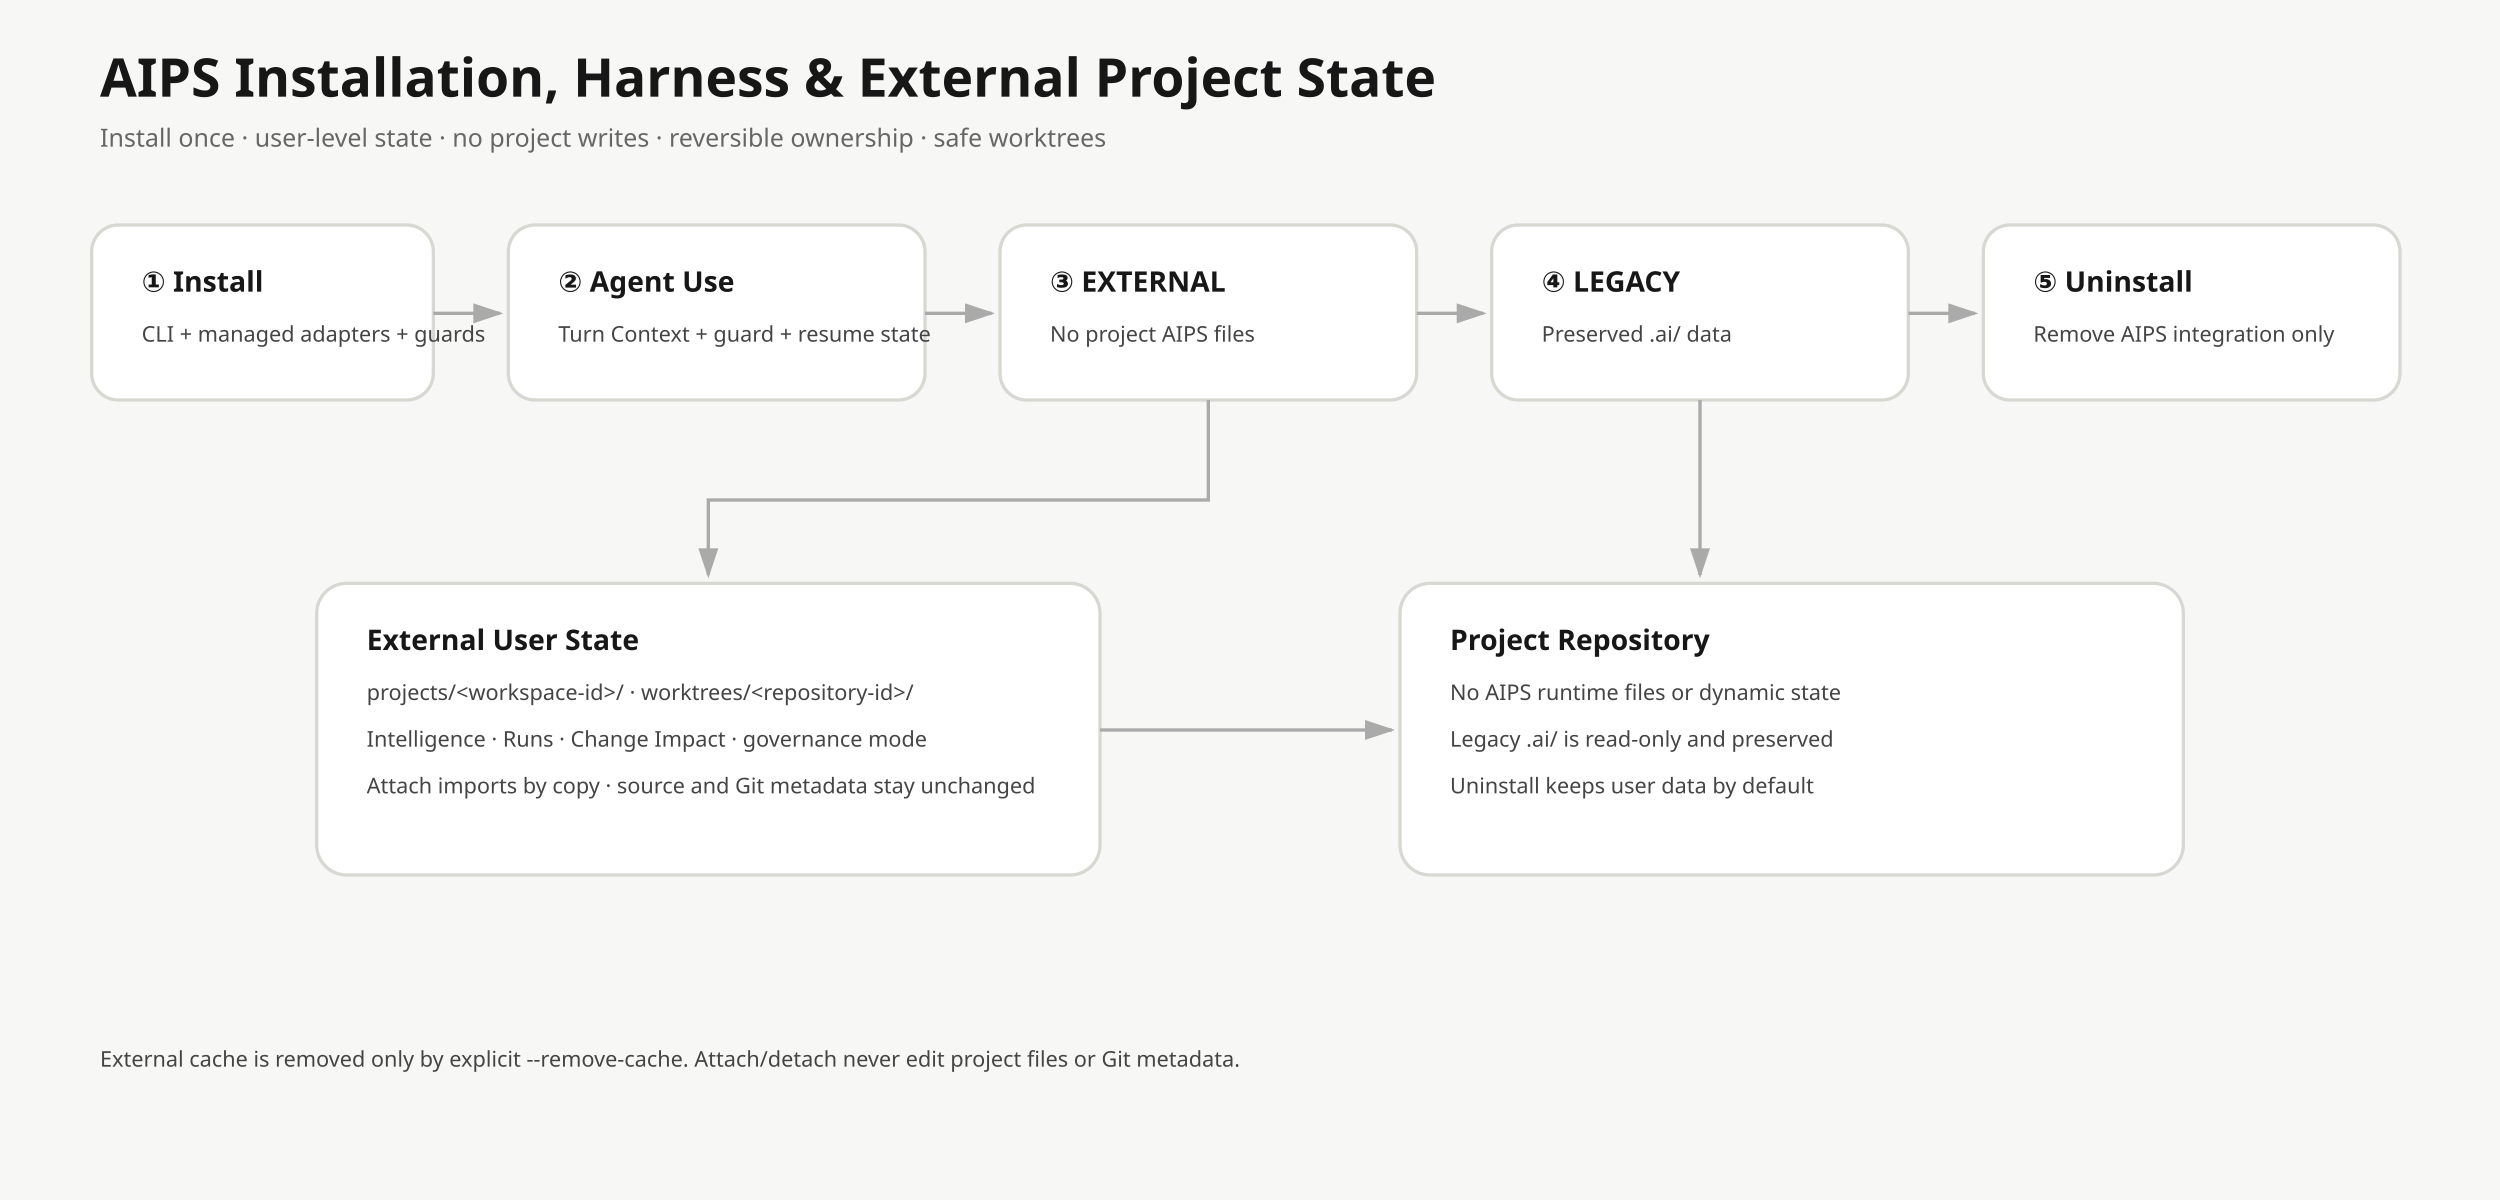
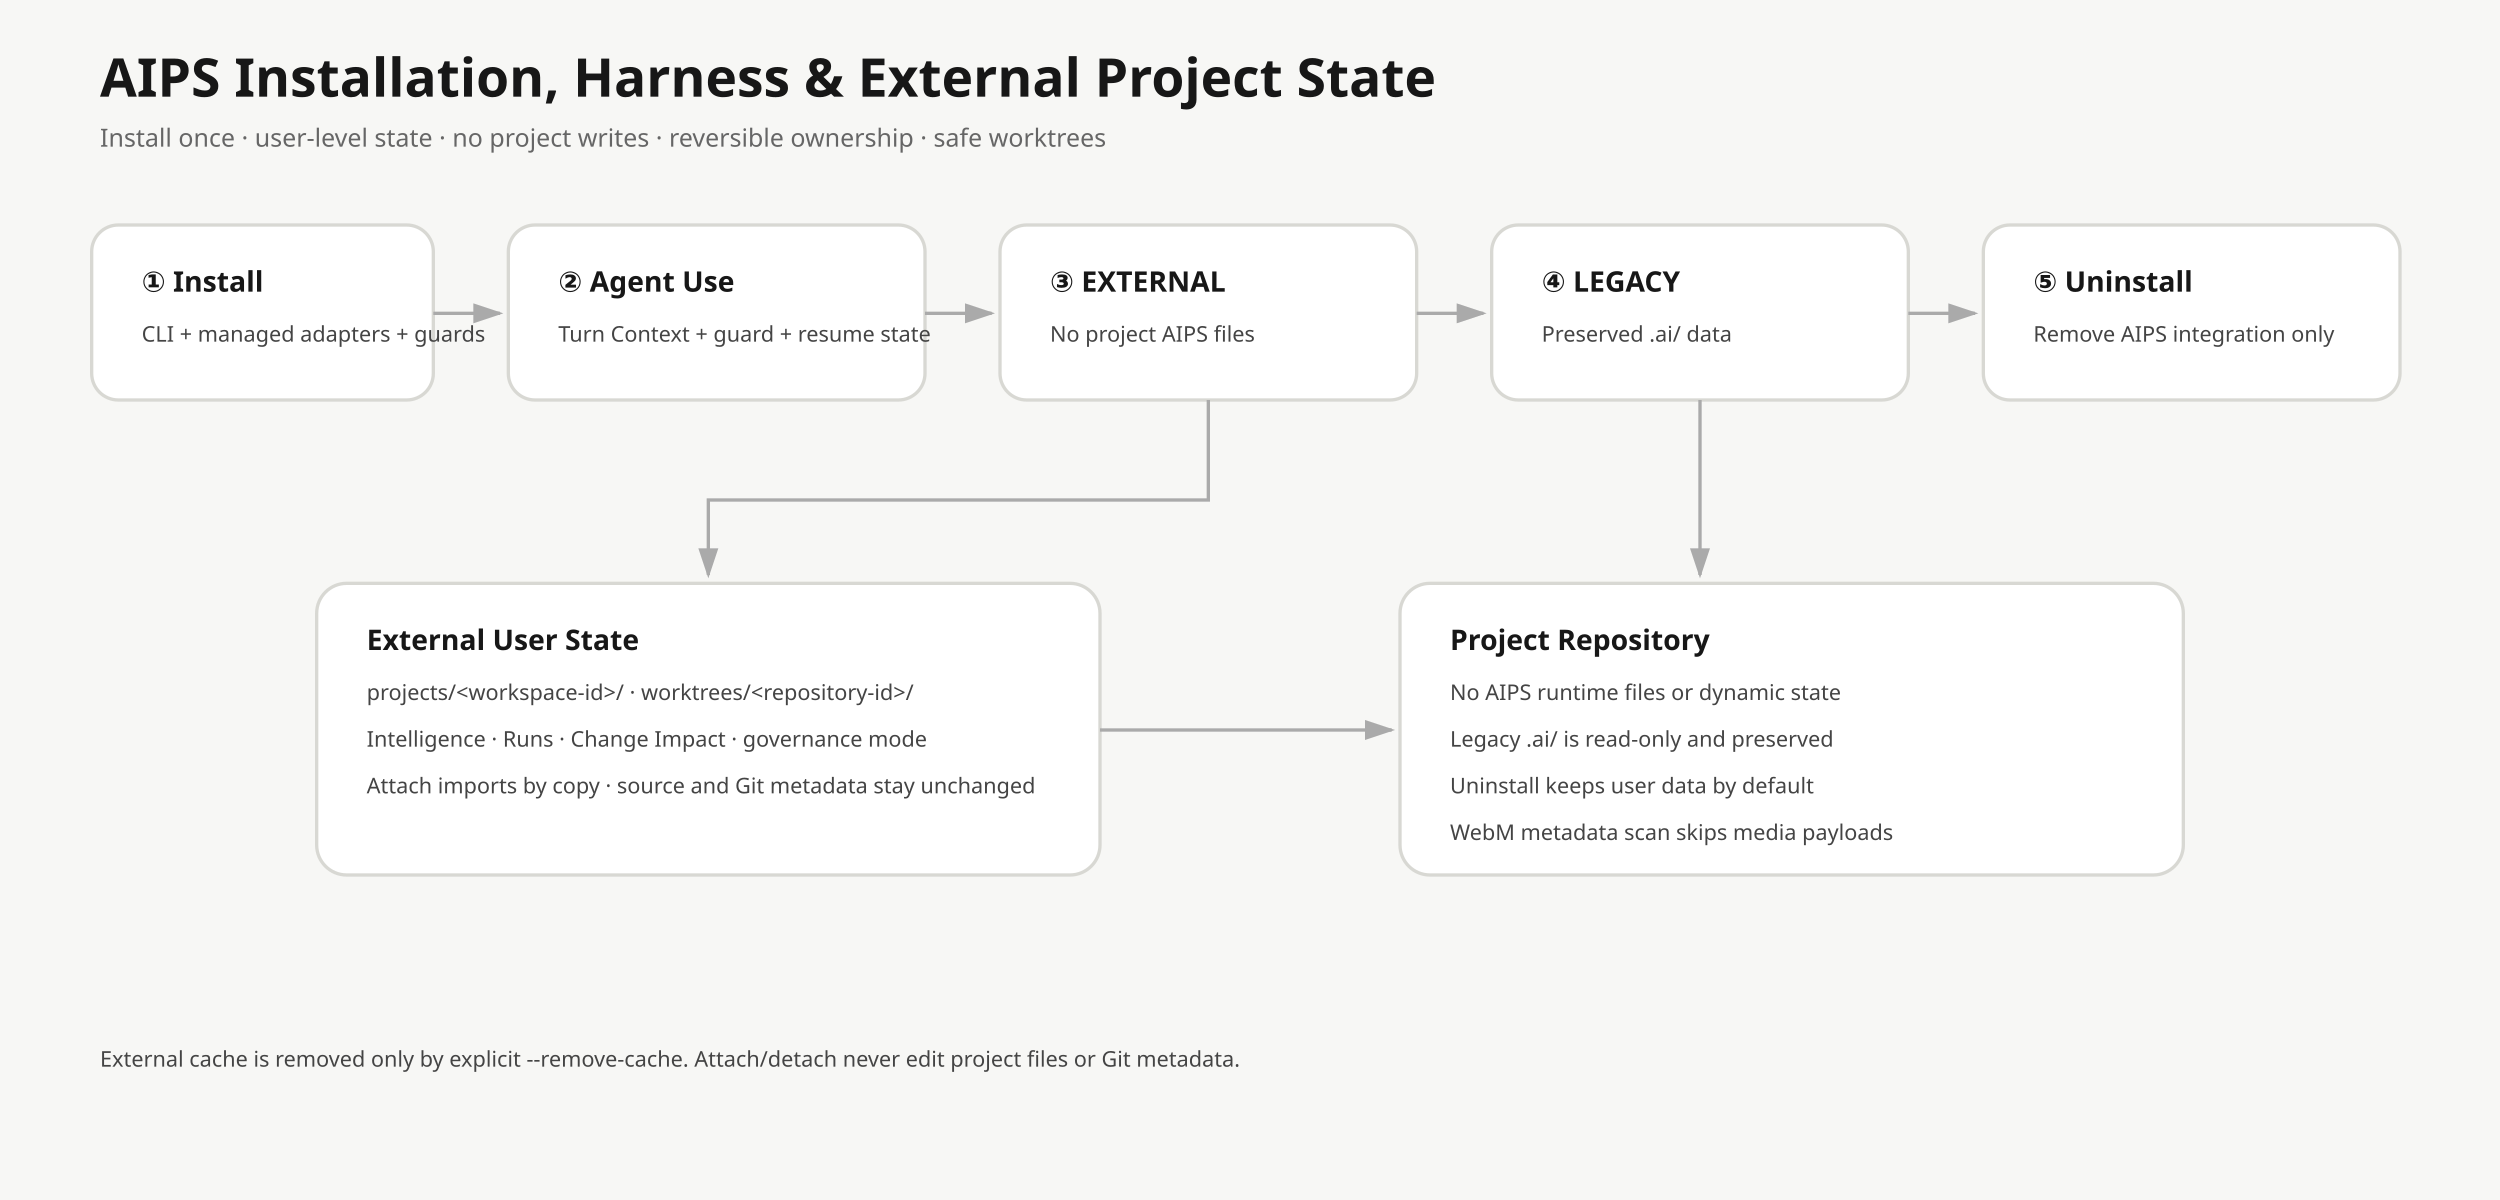
<svg xmlns="http://www.w3.org/2000/svg" width="1500" height="720" viewBox="0 0 1500 720">
  <rect width="1500" height="720" fill="#f7f7f5" />
  <style>.title{font:700 32px system-ui,sans-serif;fill:#171717}.sub{font:400 15px system-ui,sans-serif;fill:#666}.h{font:700 17px system-ui,sans-serif;fill:#171717}.t{font:400 13px system-ui,sans-serif;fill:#444}.box{fill:#fff;stroke:#d8d8d3;stroke-width:2}.line{stroke:#aaa;stroke-width:2;fill:none;marker-end:url(#a)}</style>
  <defs>
    <marker id="a" markerWidth="10" markerHeight="10" refX="8" refY="3" orient="auto">
      <path d="M0,0 L0,6 L9,3 z" fill="#aaa" />
    </marker>
  </defs>
  <text x="60" y="58" class="title">AIPS Installation, Harness &amp; External Project State</text>
  <text x="60" y="88" class="sub">Install once · user-level state · no project writes · reversible ownership · safe worktrees</text>
  <rect x="55" y="135" width="205" height="105" rx="16" class="box" />
  <text x="85" y="175" class="h">① Install</text>
  <text x="85" y="205" class="t">CLI + managed adapters + guards</text>
  <rect x="305" y="135" width="250" height="105" rx="16" class="box" />
  <text x="335" y="175" class="h">② Agent Use</text>
  <text x="335" y="205" class="t">Turn Context + guard + resume state</text>
  <rect x="600" y="135" width="250" height="105" rx="16" class="box" />
  <text x="630" y="175" class="h">③ EXTERNAL</text>
  <text x="630" y="205" class="t">No project AIPS files</text>
  <rect x="895" y="135" width="250" height="105" rx="16" class="box" />
  <text x="925" y="175" class="h">④ LEGACY</text>
  <text x="925" y="205" class="t">Preserved .ai/ data</text>
  <rect x="1190" y="135" width="250" height="105" rx="16" class="box" />
  <text x="1220" y="175" class="h">⑤ Uninstall</text>
  <text x="1220" y="205" class="t">Remove AIPS integration only</text>
  <path d="M260 188 L300 188" class="line" />
  <path d="M555 188 L595 188" class="line" />
  <path d="M850 188 L890 188" class="line" />
  <path d="M1145 188 L1185 188" class="line" />
  <rect x="190" y="350" width="470" height="175" rx="18" class="box" />
  <text x="220" y="390" class="h">External User State</text>
  <text x="220" y="420" class="t">projects/&lt;workspace-id&gt;/ · worktrees/&lt;repository-id&gt;/</text>
  <text x="220" y="448" class="t">Intelligence · Runs · Change Impact · governance mode</text>
  <text x="220" y="476" class="t">Attach imports by copy · source and Git metadata stay unchanged</text>
  <rect x="840" y="350" width="470" height="175" rx="18" class="box" />
  <text x="870" y="390" class="h">Project Repository</text>
  <text x="870" y="420" class="t">No AIPS runtime files or dynamic state</text>
  <text x="870" y="448" class="t">Legacy .ai/ is read-only and preserved</text>
  <text x="870" y="476" class="t">Uninstall keeps user data by default</text>
+   <text x="870" y="504" class="t">WebM metadata scan skips media payloads</text>
  <path d="M725 240 L725 300 L425 300 L425 345" class="line" />
  <path d="M1020 240 L1020 345" class="line" />
  <path d="M660 438 L835 438" class="line" />
  <text x="60" y="640" class="t">External cache is removed only by explicit --remove-cache. Attach/detach never edit project files or Git metadata.</text>
</svg>
